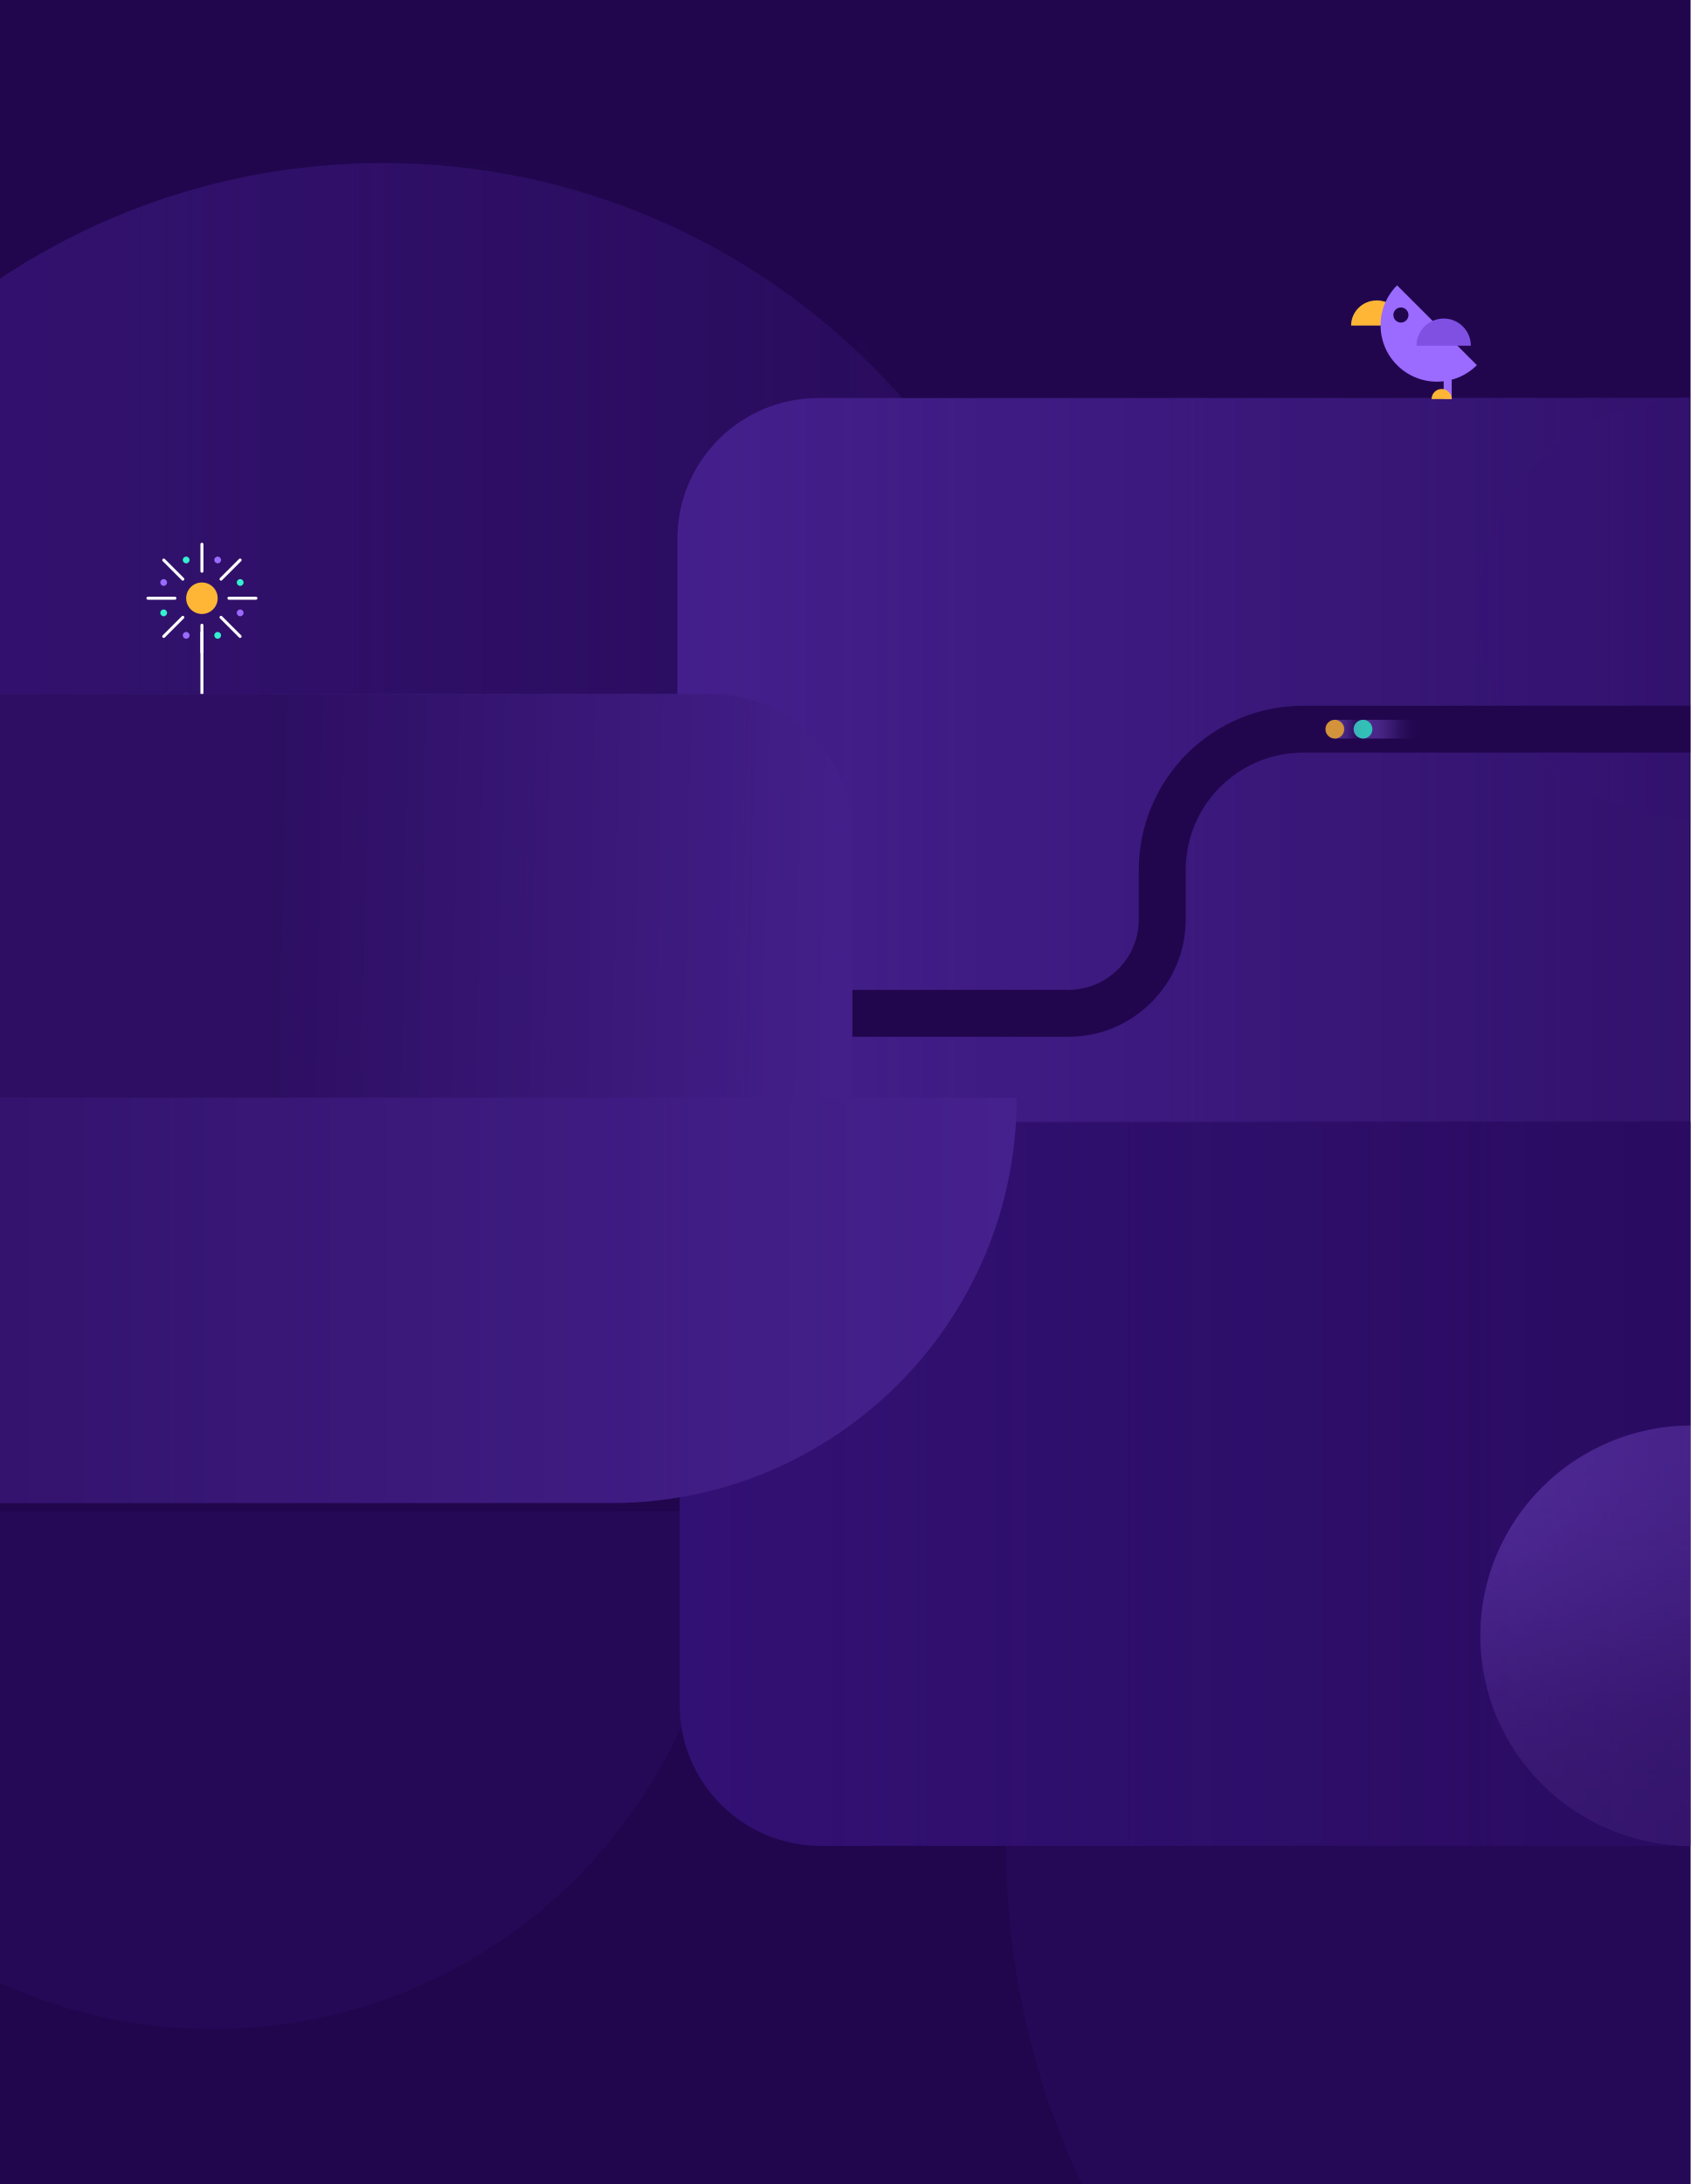
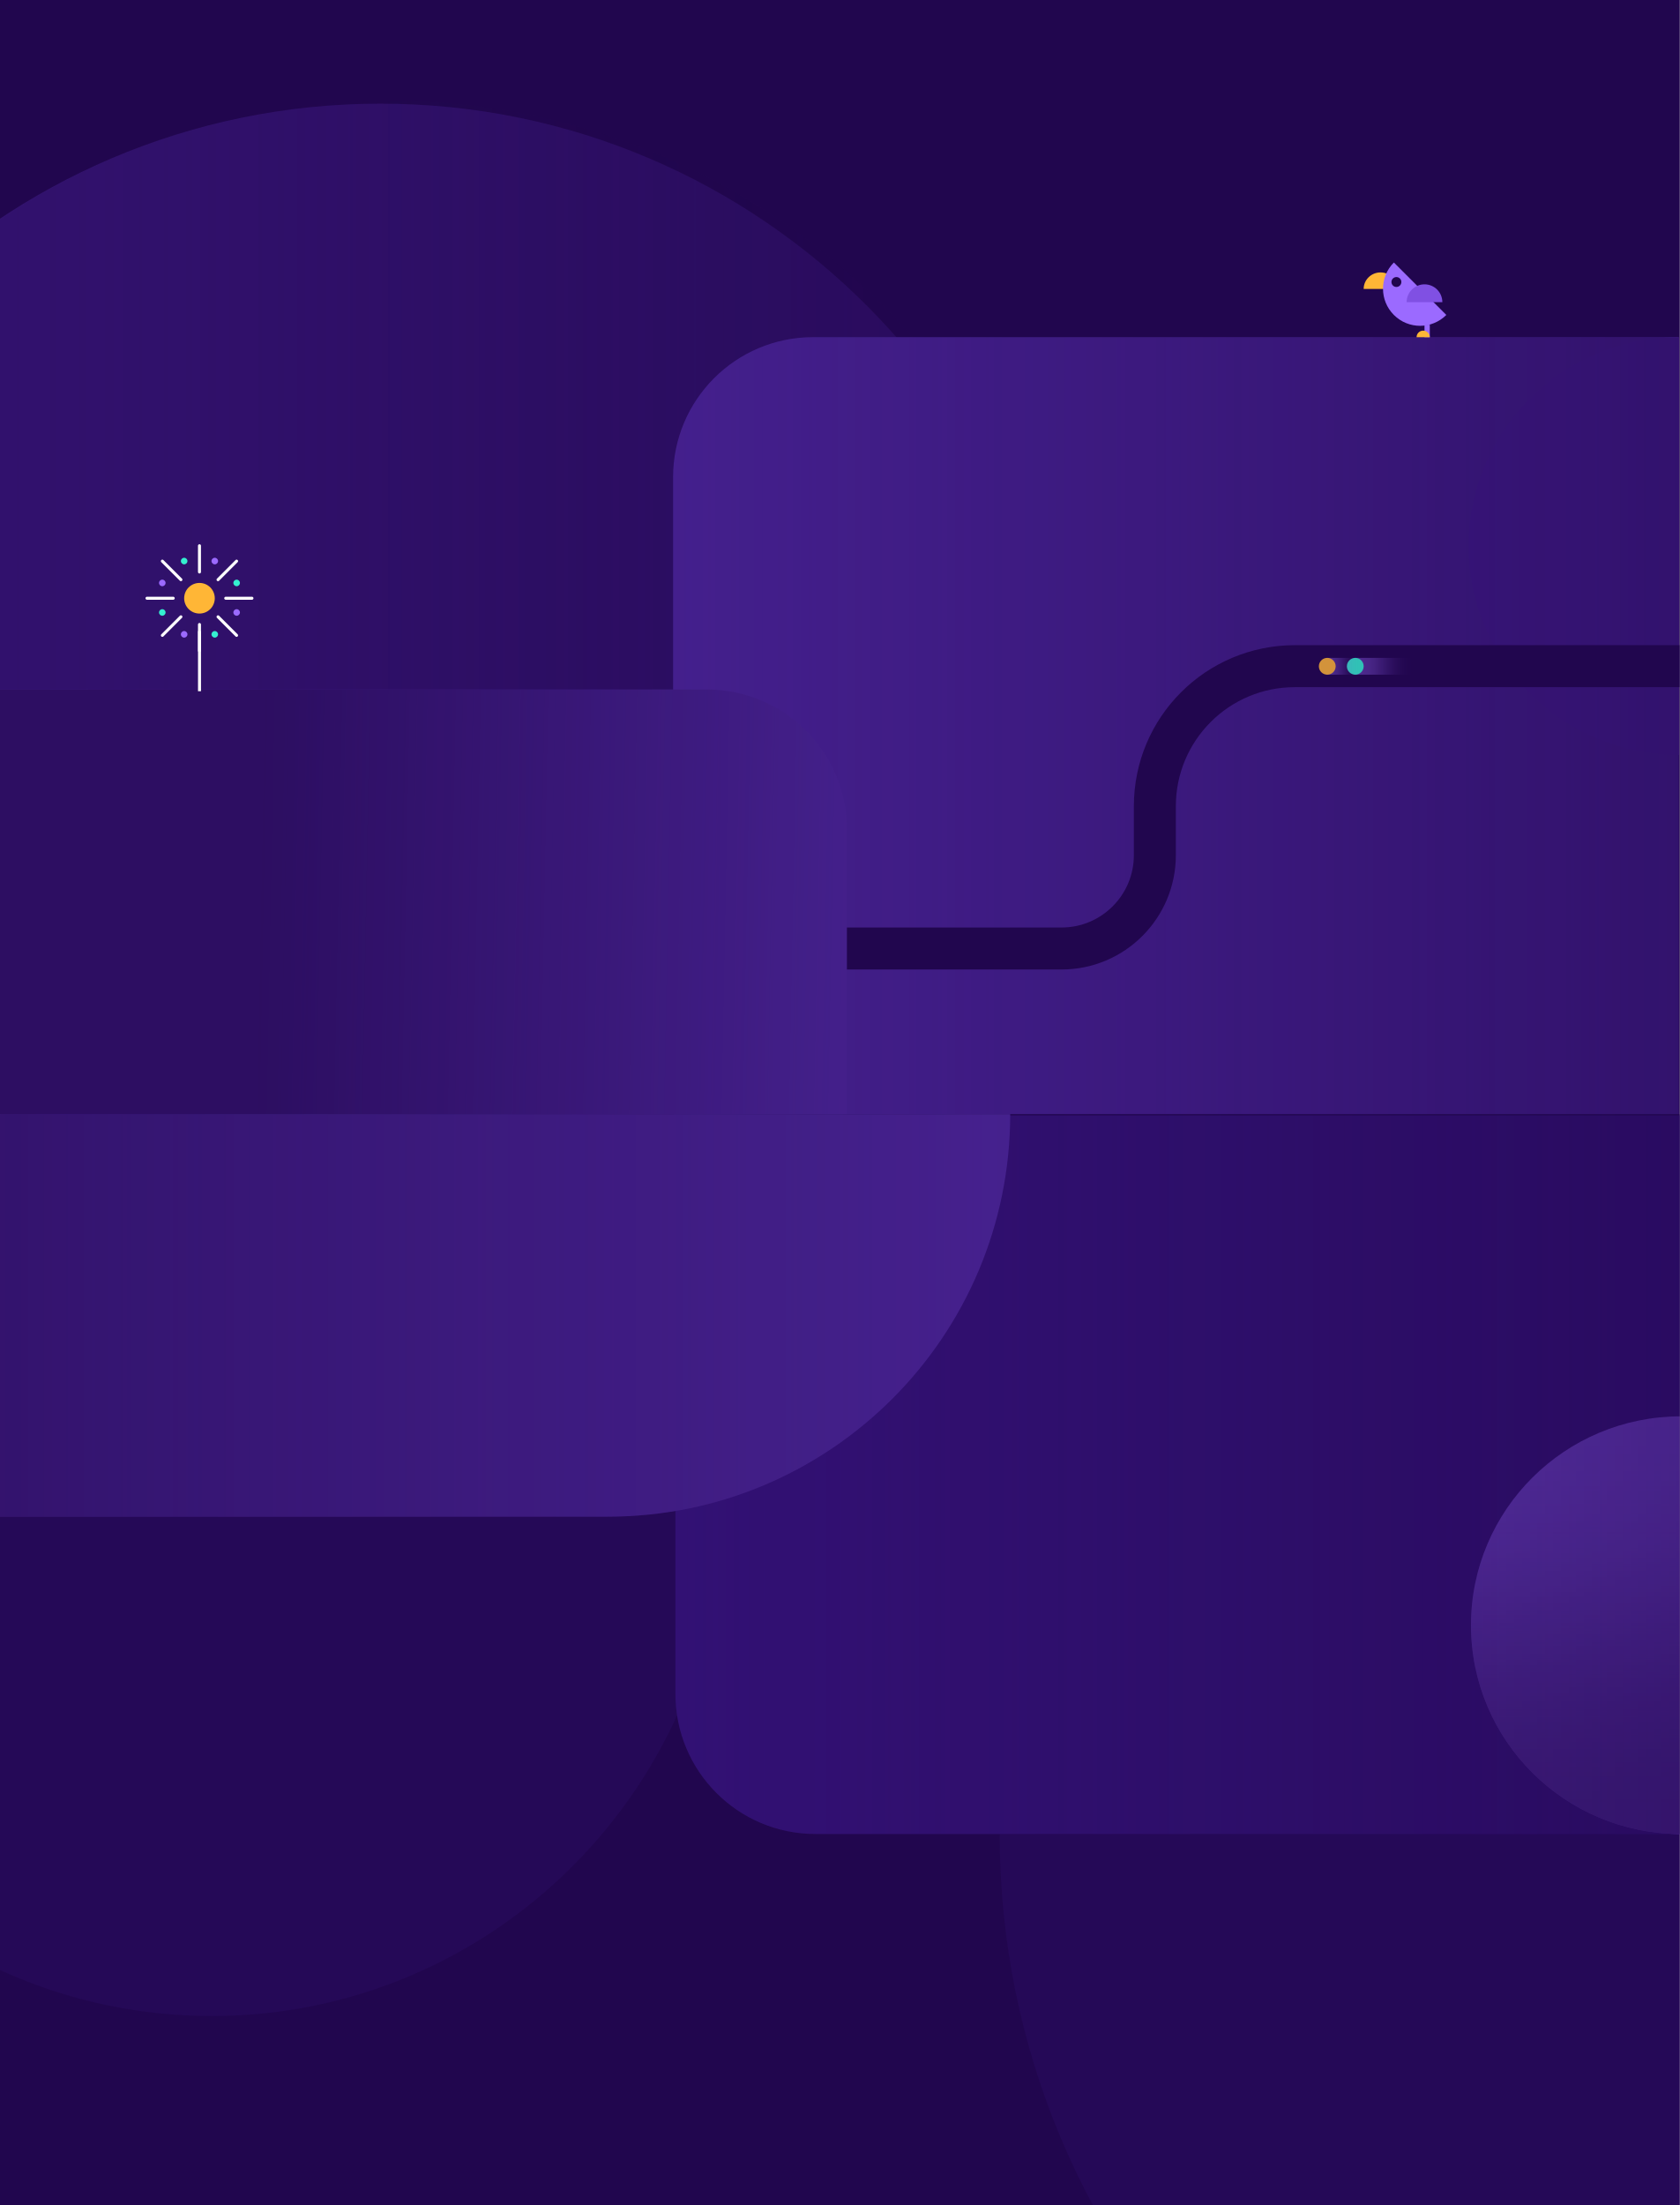
- <svg xmlns="http://www.w3.org/2000/svg" width="1440" height="1860" viewBox="0 0 1440 1860" fill="none">
-   <g clip-path="url(#clip0_3306_57720)">
-     <rect width="1440" height="1860" fill="#21064E" />
-     <g opacity="0.8">
-       <path opacity="0.5" d="M326.087 138.847C652.536 138.847 917.174 404.994 917.174 733.304L-265 733.304C-265 404.994 -0.361 138.847 326.087 138.847Z" fill="#4C249F" />
-       <path d="M334.175 136.151C664.345 136.151 932.002 404.713 932.002 736L-263.652 736C-263.652 404.713 4.004 136.151 334.175 136.151Z" fill="url(#paint0_linear_3306_57720)" fill-opacity="0.5" />
-       <path d="M1439 339H697C630.726 339 577 392.726 577 459V956H1439V339Z" fill="#4C269C" />
-       <path d="M1259 518C1259 419.141 1339.59 339 1439 339L1439 697C1339.59 697 1259 616.859 1259 518Z" fill="#4C249F" />
-       <path d="M577 459C577 392.726 630.726 339 697 339H1439V956H577V459Z" fill="url(#paint1_linear_3306_57720)" fill-opacity="0.51" />
-       <path d="M591 766C591 699.726 537.274 646 471 646H1V1106H591V766Z" fill="url(#paint2_linear_3306_57720)" fill-opacity="0.51" />
-       <path d="M704.5 863L910 863C954.183 863 990 827.183 990 783L990 741C990 674.726 1043.73 621 1110 621L1440 621" stroke="#21064E" stroke-width="40" />
-       <rect width="50" height="16" transform="matrix(-1 0 0 1 1211 613)" fill="url(#paint3_linear_3306_57720)" fill-opacity="0.46" />
-       <circle cx="8" cy="8" r="8" transform="matrix(-1 0 0 1 1169 613)" fill="#35F0D0" />
-       <rect width="28" height="16" transform="matrix(-1 0 0 1 1165 613)" fill="url(#paint4_linear_3306_57720)" fill-opacity="0.46" />
-       <circle cx="8" cy="8" r="8" transform="matrix(-1 0 0 1 1145 613)" fill="#FFB636" />
-       <path d="M726 711C726 644.726 672.274 591 606 591H-153V936H726V711Z" fill="#4E289D" />
-       <path d="M726 711C726 644.726 672.274 591 606 591H-153V936H726V711Z" fill="url(#paint5_linear_3306_57720)" fill-opacity="0.7" />
-       <path d="M1524.5 2242C1893.15 2242 2192 1942.03 2192 1572L857 1572C857 1942.03 1155.85 2242 1524.5 2242Z" fill="#36147D" fill-opacity="0.27" />
-       <path d="M181.5 1728C423.677 1728 620 1530.56 620 1287L-257 1287C-257 1530.56 -60.677 1728 181.5 1728Z" fill="#36147D" fill-opacity="0.27" />
-       <path d="M1441 1572H699C632.726 1572 579 1518.27 579 1452V956H1441V1572Z" fill="#36147D" />
-       <path d="M1261 1393C1261 1491.86 1341.59 1572 1441 1572L1441 1214C1341.59 1214 1261 1294.14 1261 1393Z" fill="#8050E3" />
-       <path d="M1261 1393C1261 1491.86 1341.59 1572 1441 1572L1441 1214C1341.59 1214 1261 1294.14 1261 1393Z" fill="url(#paint6_linear_3306_57720)" fill-opacity="0.5" />
-       <path d="M579 1452C579 1518.27 632.726 1572 699 1572H1441V955H579V1452Z" fill="url(#paint7_linear_3306_57720)" fill-opacity="0.51" />
-       <path d="M-13 1280H521C711.538 1280 866 1125.54 866 935H-13V1280Z" fill="#4E289D" />
-       <path d="M866 935C866 1125.54 711.538 1280 521 1280H-13V935H866Z" fill="url(#paint8_linear_3306_57720)" fill-opacity="0.51" />
+ <svg xmlns="http://www.w3.org/2000/svg" id="eyH4gPzB1IU1" viewBox="0 0 1600 2100" shape-rendering="geometricPrecision" text-rendering="geometricPrecision">
+   <defs>
+     <linearGradient id="eyH4gPzB1IU7-fill" x1="1035.56" y1="428.973" x2="-292.949" y2="428.973" spreadMethod="pad" gradientUnits="userSpaceOnUse" gradientTransform="translate(0 0)">
+       <stop id="eyH4gPzB1IU7-fill-0" offset="0%" stop-color="#21064e" />
+       <stop id="eyH4gPzB1IU7-fill-1" offset="6.667%" stop-color="rgba(33,6,78,0.991)" />
+       <stop id="eyH4gPzB1IU7-fill-2" offset="13.333%" stop-color="rgba(33,6,78,0.964)" />
+       <stop id="eyH4gPzB1IU7-fill-3" offset="20%" stop-color="rgba(33,6,78,0.918)" />
+       <stop id="eyH4gPzB1IU7-fill-4" offset="26.667%" stop-color="rgba(33,6,78,0.853)" />
+       <stop id="eyH4gPzB1IU7-fill-5" offset="33.333%" stop-color="rgba(33,6,78,0.768)" />
+       <stop id="eyH4gPzB1IU7-fill-6" offset="40%" stop-color="rgba(33,6,78,0.668)" />
+       <stop id="eyH4gPzB1IU7-fill-7" offset="46.667%" stop-color="rgba(33,6,78,0.557)" />
+       <stop id="eyH4gPzB1IU7-fill-8" offset="53.333%" stop-color="rgba(33,6,78,0.443)" />
+       <stop id="eyH4gPzB1IU7-fill-9" offset="60%" stop-color="rgba(33,6,78,0.332)" />
+       <stop id="eyH4gPzB1IU7-fill-10" offset="66.667%" stop-color="rgba(33,6,78,0.232)" />
+       <stop id="eyH4gPzB1IU7-fill-11" offset="73.333%" stop-color="rgba(33,6,78,0.147)" />
+       <stop id="eyH4gPzB1IU7-fill-12" offset="80%" stop-color="rgba(33,6,78,0.082)" />
+       <stop id="eyH4gPzB1IU7-fill-13" offset="86.667%" stop-color="rgba(33,6,78,0.036)" />
+       <stop id="eyH4gPzB1IU7-fill-14" offset="93.333%" stop-color="rgba(33,6,78,0.01)" />
+       <stop id="eyH4gPzB1IU7-fill-15" offset="100%" stop-color="rgba(33,6,78,0)" />
+     </linearGradient>
+     <linearGradient id="eyH4gPzB1IU12-fill" x1="1598.89" y1="691.111" x2="641.109" y2="691.111" spreadMethod="pad" gradientUnits="userSpaceOnUse" gradientTransform="translate(0 0)">
+       <stop id="eyH4gPzB1IU12-fill-0" offset="0%" stop-color="#21064e" />
+       <stop id="eyH4gPzB1IU12-fill-1" offset="100%" stop-color="rgba(33,6,78,0)" />
+     </linearGradient>
+     <linearGradient id="eyH4gPzB1IU15-fill" x1="1.112" y1="973.333" x2="656.668" y2="973.333" spreadMethod="pad" gradientUnits="userSpaceOnUse" gradientTransform="translate(0 0)">
+       <stop id="eyH4gPzB1IU15-fill-0" offset="0%" stop-color="#21064e" />
+       <stop id="eyH4gPzB1IU15-fill-1" offset="100%" stop-color="rgba(33,6,78,0)" />
+     </linearGradient>
+     <linearGradient id="eyH4gPzB1IU17-fill" x1="55.556" y1="6" x2="0" y2="6" spreadMethod="pad" gradientUnits="userSpaceOnUse" gradientTransform="translate(0 0)">
+       <stop id="eyH4gPzB1IU17-fill-0" offset="0%" stop-color="#9b6aff" />
+       <stop id="eyH4gPzB1IU17-fill-1" offset="6.667%" stop-color="rgba(155,106,255,0.991)" />
+       <stop id="eyH4gPzB1IU17-fill-2" offset="13.333%" stop-color="rgba(155,106,255,0.964)" />
+       <stop id="eyH4gPzB1IU17-fill-3" offset="20%" stop-color="rgba(155,106,255,0.918)" />
+       <stop id="eyH4gPzB1IU17-fill-4" offset="26.667%" stop-color="rgba(155,106,255,0.853)" />
+       <stop id="eyH4gPzB1IU17-fill-5" offset="33.333%" stop-color="rgba(155,106,255,0.768)" />
+       <stop id="eyH4gPzB1IU17-fill-6" offset="40%" stop-color="rgba(155,106,255,0.668)" />
+       <stop id="eyH4gPzB1IU17-fill-7" offset="46.667%" stop-color="rgba(155,106,255,0.557)" />
+       <stop id="eyH4gPzB1IU17-fill-8" offset="53.333%" stop-color="rgba(155,106,255,0.443)" />
+       <stop id="eyH4gPzB1IU17-fill-9" offset="60%" stop-color="rgba(155,106,255,0.332)" />
+       <stop id="eyH4gPzB1IU17-fill-10" offset="66.667%" stop-color="rgba(155,106,255,0.232)" />
+       <stop id="eyH4gPzB1IU17-fill-11" offset="73.333%" stop-color="rgba(155,106,255,0.147)" />
+       <stop id="eyH4gPzB1IU17-fill-12" offset="80%" stop-color="rgba(155,106,255,0.082)" />
+       <stop id="eyH4gPzB1IU17-fill-13" offset="86.667%" stop-color="rgba(155,106,255,0.036)" />
+       <stop id="eyH4gPzB1IU17-fill-14" offset="93.333%" stop-color="rgba(155,106,255,0.01)" />
+       <stop id="eyH4gPzB1IU17-fill-15" offset="100%" stop-color="rgba(155,106,255,0)" />
+     </linearGradient>
+     <linearGradient id="eyH4gPzB1IU19-fill" x1="31.111" y1="6" x2="0" y2="6" spreadMethod="pad" gradientUnits="userSpaceOnUse" gradientTransform="translate(0 0)">
+       <stop id="eyH4gPzB1IU19-fill-0" offset="0%" stop-color="#9b6aff" />
+       <stop id="eyH4gPzB1IU19-fill-1" offset="6.667%" stop-color="rgba(155,106,255,0.991)" />
+       <stop id="eyH4gPzB1IU19-fill-2" offset="13.333%" stop-color="rgba(155,106,255,0.964)" />
+       <stop id="eyH4gPzB1IU19-fill-3" offset="20%" stop-color="rgba(155,106,255,0.918)" />
+       <stop id="eyH4gPzB1IU19-fill-4" offset="26.667%" stop-color="rgba(155,106,255,0.853)" />
+       <stop id="eyH4gPzB1IU19-fill-5" offset="33.333%" stop-color="rgba(155,106,255,0.768)" />
+       <stop id="eyH4gPzB1IU19-fill-6" offset="40%" stop-color="rgba(155,106,255,0.668)" />
+       <stop id="eyH4gPzB1IU19-fill-7" offset="46.667%" stop-color="rgba(155,106,255,0.557)" />
+       <stop id="eyH4gPzB1IU19-fill-8" offset="53.333%" stop-color="rgba(155,106,255,0.443)" />
+       <stop id="eyH4gPzB1IU19-fill-9" offset="60%" stop-color="rgba(155,106,255,0.332)" />
+       <stop id="eyH4gPzB1IU19-fill-10" offset="66.667%" stop-color="rgba(155,106,255,0.232)" />
+       <stop id="eyH4gPzB1IU19-fill-11" offset="73.333%" stop-color="rgba(155,106,255,0.147)" />
+       <stop id="eyH4gPzB1IU19-fill-12" offset="80%" stop-color="rgba(155,106,255,0.082)" />
+       <stop id="eyH4gPzB1IU19-fill-13" offset="86.667%" stop-color="rgba(155,106,255,0.036)" />
+       <stop id="eyH4gPzB1IU19-fill-14" offset="93.333%" stop-color="rgba(155,106,255,0.01)" />
+       <stop id="eyH4gPzB1IU19-fill-15" offset="100%" stop-color="rgba(155,106,255,0)" />
+     </linearGradient>
+     <linearGradient id="eyH4gPzB1IU22-fill" x1="247.779" y1="858.303" x2="851.693" y2="869.887" spreadMethod="pad" gradientUnits="userSpaceOnUse" gradientTransform="translate(0 0)">
+       <stop id="eyH4gPzB1IU22-fill-0" offset="0%" stop-color="#21064e" />
+       <stop id="eyH4gPzB1IU22-fill-1" offset="100%" stop-color="rgba(33,6,78,0)" />
+     </linearGradient>
+     <linearGradient id="eyH4gPzB1IU29-fill" x1="1501.11" y1="1746.67" x2="1501.11" y2="1348.89" spreadMethod="pad" gradientUnits="userSpaceOnUse" gradientTransform="translate(0 0)">
+       <stop id="eyH4gPzB1IU29-fill-0" offset="0%" stop-color="#21064e" />
+       <stop id="eyH4gPzB1IU29-fill-1" offset="6.667%" stop-color="rgba(33,6,78,0.991)" />
+       <stop id="eyH4gPzB1IU29-fill-2" offset="13.333%" stop-color="rgba(33,6,78,0.964)" />
+       <stop id="eyH4gPzB1IU29-fill-3" offset="20%" stop-color="rgba(33,6,78,0.918)" />
+       <stop id="eyH4gPzB1IU29-fill-4" offset="26.667%" stop-color="rgba(33,6,78,0.853)" />
+       <stop id="eyH4gPzB1IU29-fill-5" offset="33.333%" stop-color="rgba(33,6,78,0.768)" />
+       <stop id="eyH4gPzB1IU29-fill-6" offset="40%" stop-color="rgba(33,6,78,0.668)" />
+       <stop id="eyH4gPzB1IU29-fill-7" offset="46.667%" stop-color="rgba(33,6,78,0.557)" />
+       <stop id="eyH4gPzB1IU29-fill-8" offset="53.333%" stop-color="rgba(33,6,78,0.443)" />
+       <stop id="eyH4gPzB1IU29-fill-9" offset="60%" stop-color="rgba(33,6,78,0.332)" />
+       <stop id="eyH4gPzB1IU29-fill-10" offset="66.667%" stop-color="rgba(33,6,78,0.232)" />
+       <stop id="eyH4gPzB1IU29-fill-11" offset="73.333%" stop-color="rgba(33,6,78,0.147)" />
+       <stop id="eyH4gPzB1IU29-fill-12" offset="80%" stop-color="rgba(33,6,78,0.082)" />
+       <stop id="eyH4gPzB1IU29-fill-13" offset="86.667%" stop-color="rgba(33,6,78,0.036)" />
+       <stop id="eyH4gPzB1IU29-fill-14" offset="93.333%" stop-color="rgba(33,6,78,0.01)" />
+       <stop id="eyH4gPzB1IU29-fill-15" offset="100%" stop-color="rgba(33,6,78,0)" />
+     </linearGradient>
+     <linearGradient id="eyH4gPzB1IU30-fill" x1="1601.11" y1="1403.89" x2="643.332" y2="1403.89" spreadMethod="pad" gradientUnits="userSpaceOnUse" gradientTransform="translate(0 0)">
+       <stop id="eyH4gPzB1IU30-fill-0" offset="0%" stop-color="#21064e" />
+       <stop id="eyH4gPzB1IU30-fill-1" offset="100%" stop-color="rgba(33,6,78,0)" />
+     </linearGradient>
+     <linearGradient id="eyH4gPzB1IU34-fill" x1="-14.444" y1="1252.78" x2="962.223" y2="1252.78" spreadMethod="pad" gradientUnits="userSpaceOnUse" gradientTransform="translate(0 0)">
+       <stop id="eyH4gPzB1IU34-fill-0" offset="0%" stop-color="#21064e" />
+       <stop id="eyH4gPzB1IU34-fill-1" offset="100%" stop-color="rgba(33,6,78,0)" />
+     </linearGradient>
+   </defs>
+   <g clip-path="url(#eyH4gPzB1IU59)">
+     <g>
+       <rect width="1600" height="2613.33" rx="0" ry="0" fill="#21064e" />
+       <g opacity="0.8">
+         <path d="M362.318,98.719c362.721 0,656.762,295.719,656.762,660.508h-1313.525c0-364.789,294.043-660.508,656.763-660.508Z" opacity="0.5" fill="#4c249f" />
+         <path d="M371.303,95.723c366.856,0,664.257,298.402,664.257,666.499h-1328.509c0-368.097,297.396-666.499,664.252-666.499Z" fill="url(#eyH4gPzB1IU7-fill)" fill-opacity="0.5" />
+         <g clip-path="url(#eyH4gPzB1IU13)">
+           <g>
+             <path d="M1598.89,321.111h-824.444c-73.638,0-133.333,59.695-133.333,133.333v606.666h957.777v-739.999Z" fill="#4c269c" />
+             <path d="M1398.89,520c0-109.843,89.54-198.889,200-198.889v397.778c-110.46,0-200-89.046-200-198.889Z" fill="#4c249f" />
+             <path d="M641.109,454.444c0-73.638,59.696-133.333,133.334-133.333h824.447v739.999h-957.781v-606.666Z" fill="url(#eyH4gPzB1IU12-fill)" fill-opacity="0.51" />
+           </g>
+           <clipPath id="eyH4gPzB1IU13">
+             <rect width="1054.44" height="740" rx="0" ry="0" transform="matrix(-1 0 0 1 1598.89 321.111)" fill="#fff" />
+           </clipPath>
+         </g>
+         <path d="M656.668,851.111c0-73.638-59.695-133.333-133.333-133.333h-522.223v511.112h655.556v-377.779Z" fill="url(#eyH4gPzB1IU15-fill)" fill-opacity="0.51" />
+         <path d="M782.777,903.333h228.333c49.09,0,88.89-39.797,88.89-88.889v-46.666c0-73.638,59.69-133.334,133.33-133.334h366.67" fill="none" stroke="#21064e" stroke-width="40" />
+         <rect width="55.556" height="16" rx="0" ry="0" transform="matrix(-1 0 0 1 1345.55 626.555)" fill="url(#eyH4gPzB1IU17-fill)" fill-opacity="0.46" />
+         <circle r="8" transform="matrix(-1 0 0 1 1290.89 634.555)" fill="#35f0d0" />
+         <rect width="31.111" height="16" rx="0" ry="0" transform="matrix(-1 0 0 1 1294.45 626.555)" fill="url(#eyH4gPzB1IU19-fill)" fill-opacity="0.46" />
+         <circle r="8" transform="matrix(-1 0 0 1 1264.22 634.555)" fill="#ffb636" />
+         <path d="M806.668,790c0-73.638-59.695-133.333-133.333-133.333h-843.334v404.443h976.667v-271.11Z" fill="#4e289d" />
+         <path d="M806.668,790c0-73.638-59.695-133.333-133.333-133.333h-843.334v404.443h976.667v-271.11Z" fill="url(#eyH4gPzB1IU22-fill)" fill-opacity="0.7" />
+         <path d="M1693.89,2491.11c409.61,0,741.67-333.3,741.67-744.44h-1483.337c0,411.14,332.057,744.44,741.667,744.44Z" fill="#36147d" fill-opacity="0.27" />
+         <path d="M201.664,1920c269.085,0,487.222-219.38,487.222-490h-974.445c0,270.62,218.137,490,487.223,490Z" fill="#36147d" fill-opacity="0.27" />
+         <g clip-path="url(#eyH4gPzB1IU31)">
+           <g>
+             <path d="M1601.11,1746.67h-824.445c-73.638,0-133.333-59.7-133.333-133.34v-551.11h957.778v684.45Z" fill="#36147d" />
+             <path d="M1401.11,1547.78c0,109.84,89.54,198.89,200,198.89v-397.78c-110.46,0-200,89.04-200,198.89Z" fill="#8050e3" />
+             <path d="M1401.11,1547.78c0,109.84,89.54,198.89,200,198.89v-397.78c-110.46,0-200,89.04-200,198.89Z" fill="url(#eyH4gPzB1IU29-fill)" fill-opacity="0.5" />
+             <path d="M643.332,1613.33c0,73.64,59.695,133.34,133.333,133.34h824.445v-685.56h-957.778v552.22Z" fill="url(#eyH4gPzB1IU30-fill)" fill-opacity="0.51" />
+           </g>
+           <clipPath id="eyH4gPzB1IU31">
+             <rect width="1054.44" height="685.556" rx="0" ry="0" transform="matrix(-1 0 0-1 1601.11 1746.67)" fill="#fff" />
+           </clipPath>
+         </g>
+         <path d="M-14.445,1444.44h593.333c211.709,0,383.333-171.62,383.333-383.33v0h-976.666v383.33Z" fill="#4e289d" />
+         <path d="M962.223,1061.11c0,211.71-171.624,383.33-383.334,383.33h-593.333v-383.33h976.667v0Z" fill="url(#eyH4gPzB1IU34-fill)" fill-opacity="0.51" />
+       </g>
+       <path d="M1314.95,259.448c8.87,0,16.06,7.051,16.06,15.748h-32.12c0-8.697,7.19-15.748,16.06-15.748Z" fill="#ffb636" />
+       <path d="M1327.67,299.955c-13.8-13.794-13.8-36.16,0-49.955l49.95,49.955c-13.79,13.795-36.16,13.795-49.95,0Z" fill="#9b6aff" />
+       <path d="M1356.84,270.787c9.39,0,17,7.614,17,17.007h-34.01c0-9.393,7.61-17.007,17.01-17.007Z" fill="#8050e3" />
+       <circle r="4.724" transform="matrix(-1 0 0 1 1330.076 268.5813)" fill="#21064e" />
+       <rect width="5.039" height="11.968" rx="0" ry="0" transform="matrix(-1 0 0 1 1361.88 309.21)" fill="#9b6aff" />
+       <path d="M1355.58,314.88c3.48,0,6.3,2.82,6.3,6.299h-12.6c0-3.479,2.82-6.299,6.3-6.299Z" fill="#ffb636" />
+       <line x1="190.029" y1="601.005" x2="190.029" y2="658.295" fill="none" stroke="#fff" stroke-width="2.839" />
+       <path d="M190,594.755v25" fill="none" stroke="#fff" stroke-width="2.839" stroke-linecap="round" />
+       <path d="M190,519.757v25" fill="none" stroke="#fff" stroke-width="2.839" stroke-linecap="round" />
+       <path d="M215,569.756h24.999" fill="none" stroke="#fff" stroke-width="2.839" stroke-linecap="round" />
+       <path d="M140,569.756h24.999" fill="none" stroke="#fff" stroke-width="2.839" stroke-linecap="round" />
+       <path d="M207.672,587.434l17.677,17.677" fill="none" stroke="#fff" stroke-width="2.839" stroke-linecap="round" />
+       <path d="M154.645,534.402l17.677,17.677" fill="none" stroke="#fff" stroke-width="2.839" stroke-linecap="round" />
+       <path d="M207.672,552.079l17.677-17.678" fill="none" stroke="#fff" stroke-width="2.839" stroke-linecap="round" />
+       <path d="M154.645,605.111l17.677-17.677" fill="none" stroke="#fff" stroke-width="2.839" stroke-linecap="round" />
+       <ellipse rx="14.583" ry="14.583" transform="translate(189.997 569.756)" fill="#ffb636" />
+       <ellipse rx="3.125" ry="3.125" transform="translate(175.414 534.34)" fill="#35f0d0" />
+       <ellipse rx="3.125" ry="3.125" transform="translate(204.578 534.34)" fill="#9b6aff" />
+       <ellipse rx="3.125" ry="3.125" transform="translate(225.414 555.173)" fill="#35f0d0" />
+       <ellipse rx="3.125" ry="3.125" transform="translate(154.586 555.173)" fill="#9b6aff" />
+       <ellipse rx="3.125" ry="3.125" transform="translate(225.414 583.297)" fill="#9b6aff" />
+       <ellipse rx="3.125" ry="3.125" transform="translate(154.586 583.297)" fill="#35f0d0" />
+       <ellipse rx="3.125" ry="3.125" transform="translate(204.578 604.13)" fill="#35f0d0" />
+       <ellipse rx="3.125" ry="3.125" transform="translate(175.414 604.13)" fill="#9b6aff" />
    </g>
-     <path d="M1172.72 255.856C1184.79 255.856 1194.58 265.45 1194.58 277.284L1150.86 277.284C1150.86 265.45 1160.65 255.856 1172.72 255.856Z" fill="#FFB636" />
-     <path d="M1190.03 310.974C1171.26 292.203 1171.26 261.77 1190.03 243L1258 310.974C1239.23 329.744 1208.8 329.744 1190.03 310.974Z" fill="#9B6AFF" />
-     <path d="M1229.72 271.284C1242.5 271.284 1252.86 281.645 1252.86 294.426L1206.57 294.426C1206.57 281.645 1216.94 271.284 1229.72 271.284Z" fill="#8050E3" />
-     <circle cx="6.428" cy="6.428" r="6.428" transform="matrix(-1 0 0 1 1199.72 261.856)" fill="#21064E" />
-     <rect width="6.857" height="16.285" transform="matrix(-1 0 0 1 1236.57 323.567)" fill="#9B6AFF" />
-     <path d="M1228 331.281C1232.73 331.281 1236.57 335.118 1236.57 339.852L1219.43 339.852C1219.43 335.118 1223.27 331.281 1228 331.281Z" fill="#FFB636" />
-     <line x1="171.997" y1="538.23" x2="171.997" y2="590.937" stroke="white" stroke-width="2.555" />
-     <path d="M172 532.48L172 555.48" stroke="white" stroke-width="2.555" stroke-linecap="round" />
-     <path d="M172 463.482L172 486.481" stroke="white" stroke-width="2.555" stroke-linecap="round" />
-     <path d="M195 509.481L218 509.481" stroke="white" stroke-width="2.555" stroke-linecap="round" />
-     <path d="M126 509.481L149 509.481" stroke="white" stroke-width="2.555" stroke-linecap="round" />
-     <path d="M188.258 525.744L204.521 542.007" stroke="white" stroke-width="2.555" stroke-linecap="round" />
-     <path d="M139.473 476.955L155.736 493.218" stroke="white" stroke-width="2.555" stroke-linecap="round" />
-     <path d="M188.258 493.218L204.521 476.954" stroke="white" stroke-width="2.555" stroke-linecap="round" />
-     <path d="M139.473 542.007L155.736 525.744" stroke="white" stroke-width="2.555" stroke-linecap="round" />
-     <circle cx="171.998" cy="509.481" r="13.416" fill="#FFB636" />
-     <circle cx="158.582" cy="476.898" r="2.875" fill="#35F0D0" />
-     <circle cx="185.414" cy="476.898" r="2.875" fill="#9B6AFF" />
-     <circle cx="204.582" cy="496.064" r="2.875" fill="#35F0D0" />
-     <circle cx="139.418" cy="496.064" r="2.875" fill="#9B6AFF" />
-     <circle cx="204.582" cy="521.939" r="2.875" fill="#9B6AFF" />
-     <circle cx="139.418" cy="521.939" r="2.875" fill="#35F0D0" />
-     <circle cx="185.414" cy="541.105" r="2.875" fill="#35F0D0" />
-     <circle cx="158.582" cy="541.105" r="2.875" fill="#9B6AFF" />
+     <clipPath id="eyH4gPzB1IU59">
+       <rect width="1600" height="2613.33" rx="0" ry="0" fill="#fff" />
+     </clipPath>
  </g>
-   <defs>
-     <linearGradient id="paint0_linear_3306_57720" x1="932.002" y1="436.076" x2="-263.652" y2="436.075" gradientUnits="userSpaceOnUse">
-       <stop stop-color="#21064E" />
-       <stop offset="0.067" stop-color="#21064E" stop-opacity="0.991" />
-       <stop offset="0.133" stop-color="#21064E" stop-opacity="0.964" />
-       <stop offset="0.2" stop-color="#21064E" stop-opacity="0.918" />
-       <stop offset="0.267" stop-color="#21064E" stop-opacity="0.853" />
-       <stop offset="0.333" stop-color="#21064E" stop-opacity="0.768" />
-       <stop offset="0.4" stop-color="#21064E" stop-opacity="0.668" />
-       <stop offset="0.467" stop-color="#21064E" stop-opacity="0.557" />
-       <stop offset="0.533" stop-color="#21064E" stop-opacity="0.443" />
-       <stop offset="0.6" stop-color="#21064E" stop-opacity="0.332" />
-       <stop offset="0.667" stop-color="#21064E" stop-opacity="0.232" />
-       <stop offset="0.733" stop-color="#21064E" stop-opacity="0.147" />
-       <stop offset="0.8" stop-color="#21064E" stop-opacity="0.082" />
-       <stop offset="0.867" stop-color="#21064E" stop-opacity="0.036" />
-       <stop offset="0.933" stop-color="#21064E" stop-opacity="0.01" />
-       <stop offset="1" stop-color="#21064E" stop-opacity="0" />
-     </linearGradient>
-     <linearGradient id="paint1_linear_3306_57720" x1="1439" y1="647.5" x2="577" y2="647.5" gradientUnits="userSpaceOnUse">
-       <stop stop-color="#21064E" />
-       <stop offset="1" stop-color="#21064E" stop-opacity="0" />
-     </linearGradient>
-     <linearGradient id="paint2_linear_3306_57720" x1="1" y1="876" x2="591" y2="876" gradientUnits="userSpaceOnUse">
-       <stop stop-color="#21064E" />
-       <stop offset="1" stop-color="#21064E" stop-opacity="0" />
-     </linearGradient>
-     <linearGradient id="paint3_linear_3306_57720" x1="50" y1="6" x2="-8.54954e-08" y2="6" gradientUnits="userSpaceOnUse">
-       <stop stop-color="#9B6AFF" />
-       <stop offset="0.067" stop-color="#9B6AFF" stop-opacity="0.991" />
-       <stop offset="0.133" stop-color="#9B6AFF" stop-opacity="0.964" />
-       <stop offset="0.2" stop-color="#9B6AFF" stop-opacity="0.918" />
-       <stop offset="0.267" stop-color="#9B6AFF" stop-opacity="0.853" />
-       <stop offset="0.333" stop-color="#9B6AFF" stop-opacity="0.768" />
-       <stop offset="0.4" stop-color="#9B6AFF" stop-opacity="0.668" />
-       <stop offset="0.467" stop-color="#9B6AFF" stop-opacity="0.557" />
-       <stop offset="0.533" stop-color="#9B6AFF" stop-opacity="0.443" />
-       <stop offset="0.6" stop-color="#9B6AFF" stop-opacity="0.332" />
-       <stop offset="0.667" stop-color="#9B6AFF" stop-opacity="0.232" />
-       <stop offset="0.733" stop-color="#9B6AFF" stop-opacity="0.147" />
-       <stop offset="0.8" stop-color="#9B6AFF" stop-opacity="0.082" />
-       <stop offset="0.867" stop-color="#9B6AFF" stop-opacity="0.036" />
-       <stop offset="0.933" stop-color="#9B6AFF" stop-opacity="0.01" />
-       <stop offset="1" stop-color="#9B6AFF" stop-opacity="0" />
-     </linearGradient>
-     <linearGradient id="paint4_linear_3306_57720" x1="28" y1="6" x2="-4.78774e-08" y2="6" gradientUnits="userSpaceOnUse">
-       <stop stop-color="#9B6AFF" />
-       <stop offset="0.067" stop-color="#9B6AFF" stop-opacity="0.991" />
-       <stop offset="0.133" stop-color="#9B6AFF" stop-opacity="0.964" />
-       <stop offset="0.2" stop-color="#9B6AFF" stop-opacity="0.918" />
-       <stop offset="0.267" stop-color="#9B6AFF" stop-opacity="0.853" />
-       <stop offset="0.333" stop-color="#9B6AFF" stop-opacity="0.768" />
-       <stop offset="0.4" stop-color="#9B6AFF" stop-opacity="0.668" />
-       <stop offset="0.467" stop-color="#9B6AFF" stop-opacity="0.557" />
-       <stop offset="0.533" stop-color="#9B6AFF" stop-opacity="0.443" />
-       <stop offset="0.6" stop-color="#9B6AFF" stop-opacity="0.332" />
-       <stop offset="0.667" stop-color="#9B6AFF" stop-opacity="0.232" />
-       <stop offset="0.733" stop-color="#9B6AFF" stop-opacity="0.147" />
-       <stop offset="0.8" stop-color="#9B6AFF" stop-opacity="0.082" />
-       <stop offset="0.867" stop-color="#9B6AFF" stop-opacity="0.036" />
-       <stop offset="0.933" stop-color="#9B6AFF" stop-opacity="0.01" />
-       <stop offset="1" stop-color="#9B6AFF" stop-opacity="0" />
-     </linearGradient>
-     <linearGradient id="paint5_linear_3306_57720" x1="223" y1="763" x2="766.5" y2="774" gradientUnits="userSpaceOnUse">
-       <stop stop-color="#21064E" />
-       <stop offset="1" stop-color="#21064E" stop-opacity="0" />
-     </linearGradient>
-     <linearGradient id="paint6_linear_3306_57720" x1="1351" y1="1572" x2="1351" y2="1214" gradientUnits="userSpaceOnUse">
-       <stop stop-color="#21064E" />
-       <stop offset="0.067" stop-color="#21064E" stop-opacity="0.991" />
-       <stop offset="0.133" stop-color="#21064E" stop-opacity="0.964" />
-       <stop offset="0.2" stop-color="#21064E" stop-opacity="0.918" />
-       <stop offset="0.267" stop-color="#21064E" stop-opacity="0.853" />
-       <stop offset="0.333" stop-color="#21064E" stop-opacity="0.768" />
-       <stop offset="0.4" stop-color="#21064E" stop-opacity="0.668" />
-       <stop offset="0.467" stop-color="#21064E" stop-opacity="0.557" />
-       <stop offset="0.533" stop-color="#21064E" stop-opacity="0.443" />
-       <stop offset="0.6" stop-color="#21064E" stop-opacity="0.332" />
-       <stop offset="0.667" stop-color="#21064E" stop-opacity="0.232" />
-       <stop offset="0.733" stop-color="#21064E" stop-opacity="0.147" />
-       <stop offset="0.8" stop-color="#21064E" stop-opacity="0.082" />
-       <stop offset="0.867" stop-color="#21064E" stop-opacity="0.036" />
-       <stop offset="0.933" stop-color="#21064E" stop-opacity="0.01" />
-       <stop offset="1" stop-color="#21064E" stop-opacity="0" />
-     </linearGradient>
-     <linearGradient id="paint7_linear_3306_57720" x1="1441" y1="1263.5" x2="579" y2="1263.5" gradientUnits="userSpaceOnUse">
-       <stop stop-color="#21064E" />
-       <stop offset="1" stop-color="#21064E" stop-opacity="0" />
-     </linearGradient>
-     <linearGradient id="paint8_linear_3306_57720" x1="-13" y1="1107.5" x2="866" y2="1107.5" gradientUnits="userSpaceOnUse">
-       <stop stop-color="#21064E" />
-       <stop offset="1" stop-color="#21064E" stop-opacity="0" />
-     </linearGradient>
-     <clipPath id="clip0_3306_57720">
-       <rect width="1440" height="1860" fill="white" />
-     </clipPath>
-   </defs>
</svg>
